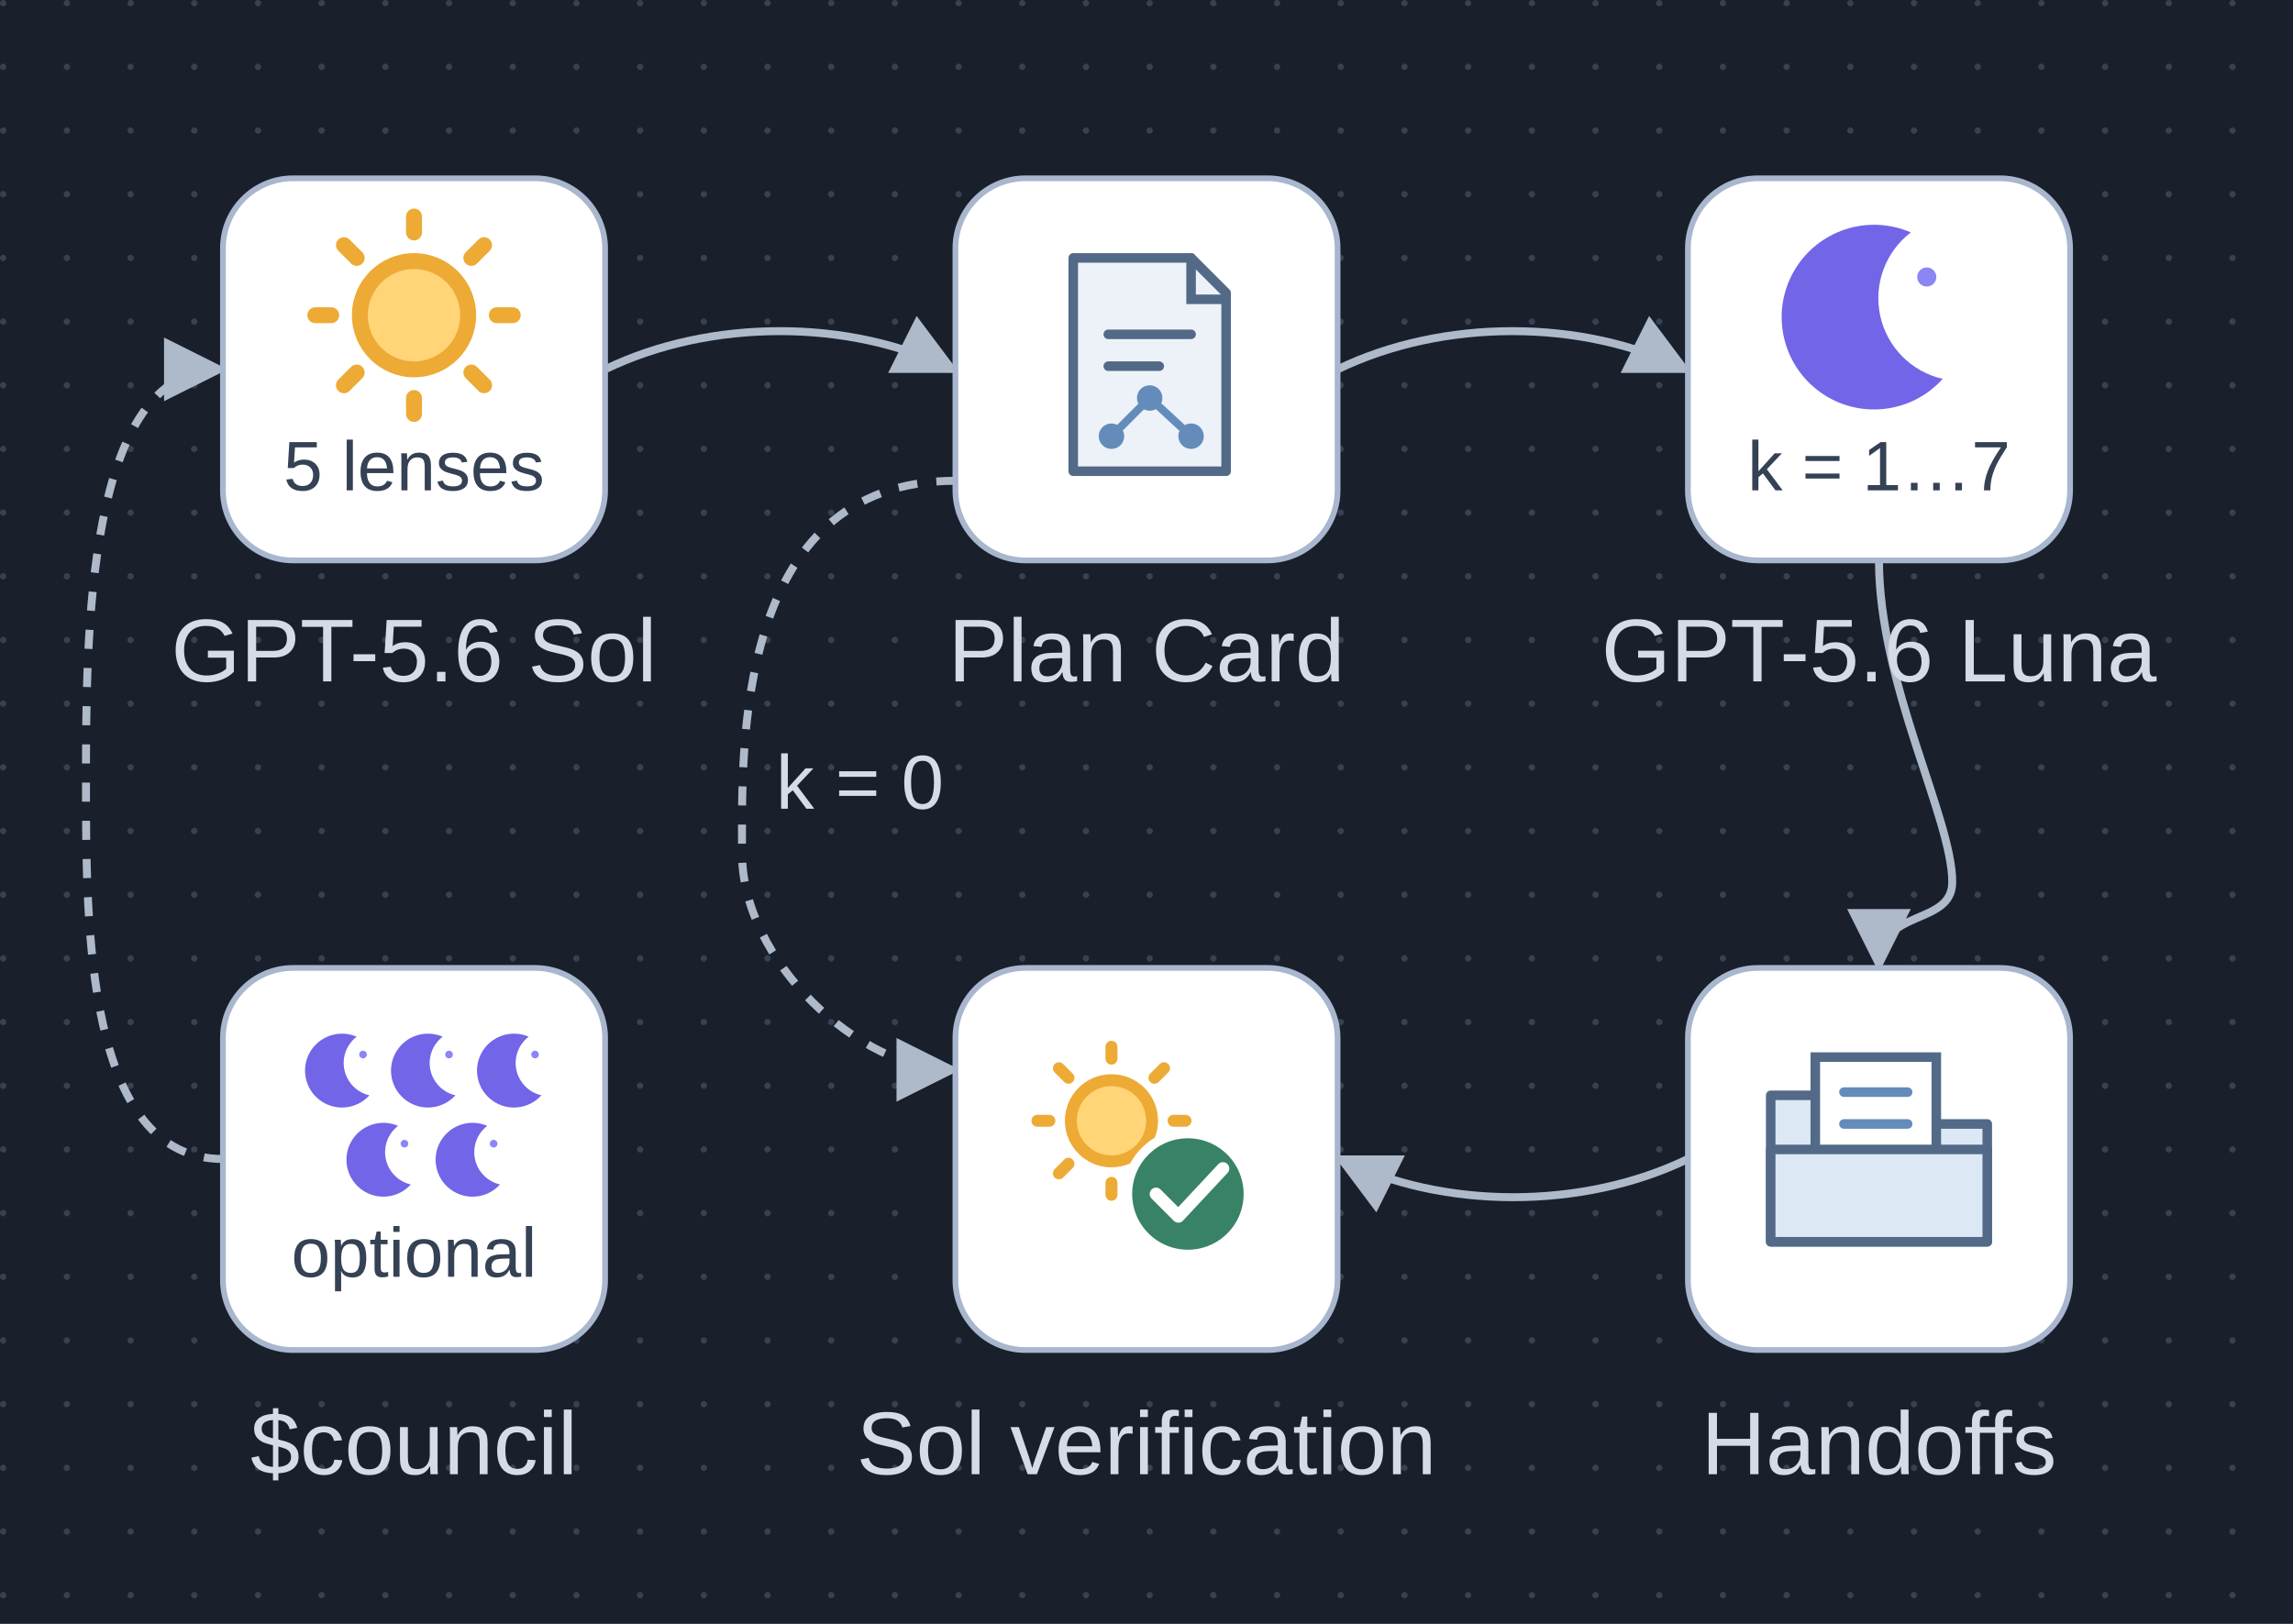
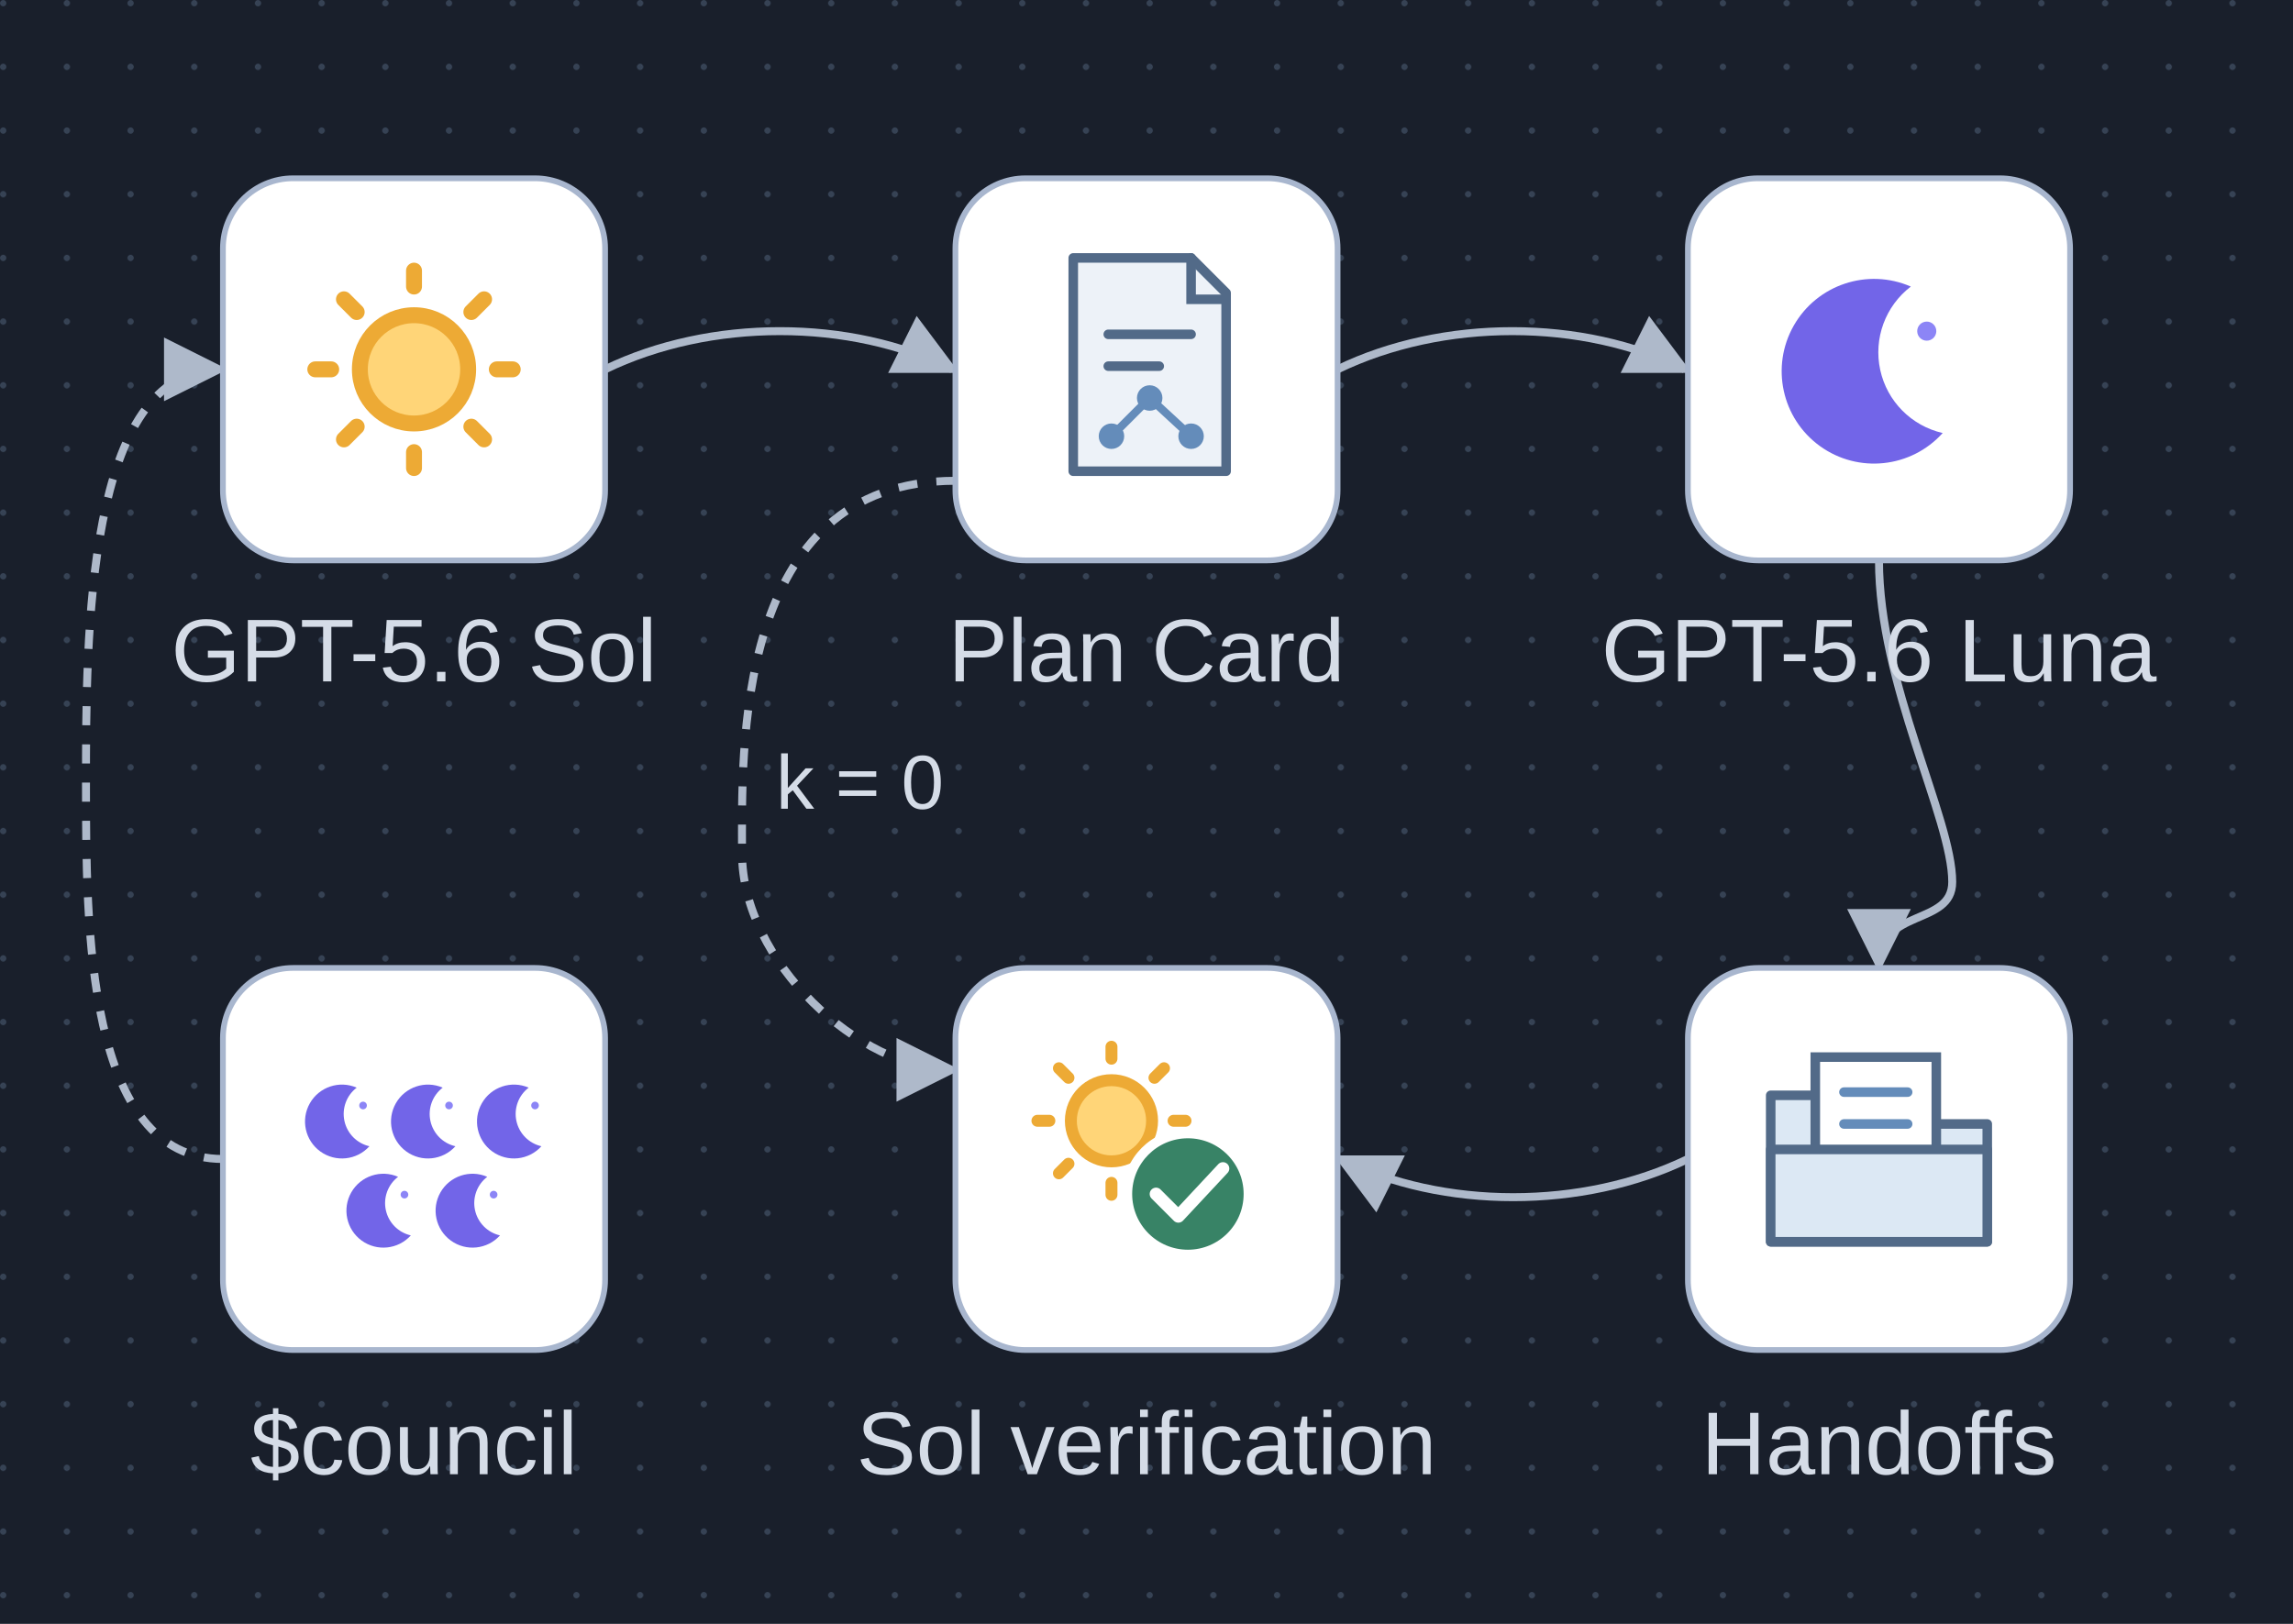
<svg xmlns="http://www.w3.org/2000/svg" width="720" height="510" viewBox="0 0 720 510" role="img" aria-labelledby="title desc">
  <defs>
    <pattern id="dots" width="20" height="20" patternUnits="userSpaceOnUse">
      <circle cx="1" cy="1" r="1" fill="#364254" />
    </pattern>
    <marker id="arrow" markerWidth="8" markerHeight="8" refX="7" refY="4" orient="auto" markerUnits="strokeWidth">
      <path d="M0 0L8 4L0 8Z" fill="#aeb9ca" />
    </marker>
    <g id="sun" fill="none" stroke="#edaa35" stroke-width="5" stroke-linecap="round">
      <circle r="17" fill="#ffd578" />
      <path d="M0-31V-26M0 26V31M-31 0H-26M26 0H31M-22-22L-18-18M18 18L22 22M22-22L18-18M-18 18L-22 22" />
    </g>
    <g id="moon">
      <path d="M15-26A29 29 0 1 0 25 20A26 26 0 0 1 15-26Z" fill="#7265e8" />
      <circle cx="20" cy="-12" r="3" fill="#8c85f6" />
    </g>
    <style>text{font-family:Arial,Helvetica,sans-serif;text-anchor:middle} .name{font-size:28px;fill:#d5dce7} .small{font-size:22px;fill:#354154} .edge{fill:none;stroke:#aeb9ca;stroke-width:2.5;marker-end:url(#arrow)} .optional{stroke-dasharray:6 6} .card{fill:#fff;stroke:#a8b6ce;stroke-width:1.8}</style>
  </defs>
  <rect width="720" height="510" fill="#191f2b" />
  <rect width="720" height="510" fill="url(#dots)" />
  <g aria-label="Directed workflow connectors">
    <path class="edge" d="M190 116C223 100 267 100 299 116" />
    <path class="edge" d="M420 116C453 100 497 100 529 116" />
    <path class="edge" d="M590 176C590 215 613 257 613 277C613 291 590 285 590 303" />
    <path class="edge" d="M530 364C497 380 453 380 421 364" />
    <path class="edge optional" d="M300 151C230 151 233 237 233 268C233 302 270 336 299 336" />
    <path class="edge optional" d="M70 364C27 364 27 291 27 246C27 200 27 116 69 116" />
  </g>
  <g aria-label="Sol with five planning lenses">
    <rect class="card" x="70" y="56" width="120" height="120" rx="22" />
-     <use href="#sun" transform="translate(130 99)" />
-     <text class="small" x="130" y="154">5 lenses</text>
+     <use href="#sun" transform="translate(130 116)" />
    <text class="name" x="130" y="214">GPT-5.6 Sol</text>
  </g>
  <g aria-label="Frozen Plan Card">
    <rect class="card" x="300" y="56" width="120" height="120" rx="22" />
    <path d="M337 81H374L385 92V148H337Z" fill="#edf2f8" stroke="#526a88" stroke-width="3" stroke-linejoin="round" />
    <path d="M374 81V94H385M348 105H374M348 115H364" fill="none" stroke="#526a88" stroke-width="3" stroke-linecap="round" />
    <path d="M349 137L361 125L374 137" fill="none" stroke="#648cba" stroke-width="2.5" />
    <circle cx="349" cy="137" r="4" fill="#648cba" />
    <circle cx="361" cy="125" r="4" fill="#648cba" />
    <circle cx="374" cy="137" r="4" fill="#648cba" />
    <text class="name" x="360" y="214">Plan Card</text>
  </g>
  <g aria-label="One to seven selected Luna tasks">
    <rect class="card" x="530" y="56" width="120" height="120" rx="22" />
-     <use href="#moon" transform="translate(585 99)" />
-     <text class="small" x="590" y="154">k = 1…7</text>
+     <use href="#moon" transform="translate(585 116)" />
    <text class="name" x="590" y="214">GPT-5.6 Luna</text>
  </g>
  <text x="270" y="254" style="font-size:24px;fill:#d5dce7">k = 0</text>
-   <g aria-label="Explicit optional full Council">
+   <g aria-label="Optional full Council via explicit invocation or documented high-risk gate">
    <rect class="card" x="70" y="304" width="120" height="120" rx="22" />
-     <use href="#moon" transform="translate(106 336) scale(.4)" />
-     <use href="#moon" transform="translate(133 336) scale(.4)" />
-     <use href="#moon" transform="translate(160 336) scale(.4)" />
-     <use href="#moon" transform="translate(119 364) scale(.4)" />
-     <use href="#moon" transform="translate(147 364) scale(.4)" />
-     <text class="small" x="130" y="401">optional</text>
+     <use href="#moon" transform="translate(106 352) scale(.4)" />
+     <use href="#moon" transform="translate(133 352) scale(.4)" />
+     <use href="#moon" transform="translate(160 352) scale(.4)" />
+     <use href="#moon" transform="translate(119 380) scale(.4)" />
+     <use href="#moon" transform="translate(147 380) scale(.4)" />
    <text class="name" x="130" y="463">$council</text>
  </g>
  <g aria-label="Root integration and combined verification">
    <rect class="card" x="300" y="304" width="120" height="120" rx="22" />
    <use href="#sun" transform="translate(349 352) scale(.75)" />
    <circle cx="373" cy="375" r="19" fill="#388366" stroke="#fff" stroke-width="3" />
    <path d="M363 375L370 382L384 367" fill="none" stroke="#fff" stroke-width="4" stroke-linecap="round" stroke-linejoin="round" />
    <text class="name" x="360" y="463">Sol verification</text>
  </g>
  <g aria-label="Terminal task handoff artifacts">
    <rect class="card" x="530" y="304" width="120" height="120" rx="22" />
    <path d="M556 344H582L590 353H624V390H556Z" fill="#dce8f4" stroke="#526a88" stroke-width="3" stroke-linejoin="round" />
    <path d="M570 332H608V373H570Z" fill="#fff" stroke="#526a88" stroke-width="3" />
    <path d="M579 343H599M579 353H599M579 363H594" stroke="#648cba" stroke-width="3" stroke-linecap="round" />
    <path d="M556 361H624V390H556Z" fill="#dce8f4" stroke="#526a88" stroke-width="3" stroke-linejoin="round" />
    <text class="name" x="590" y="463">Handoffs</text>
  </g>
</svg>
